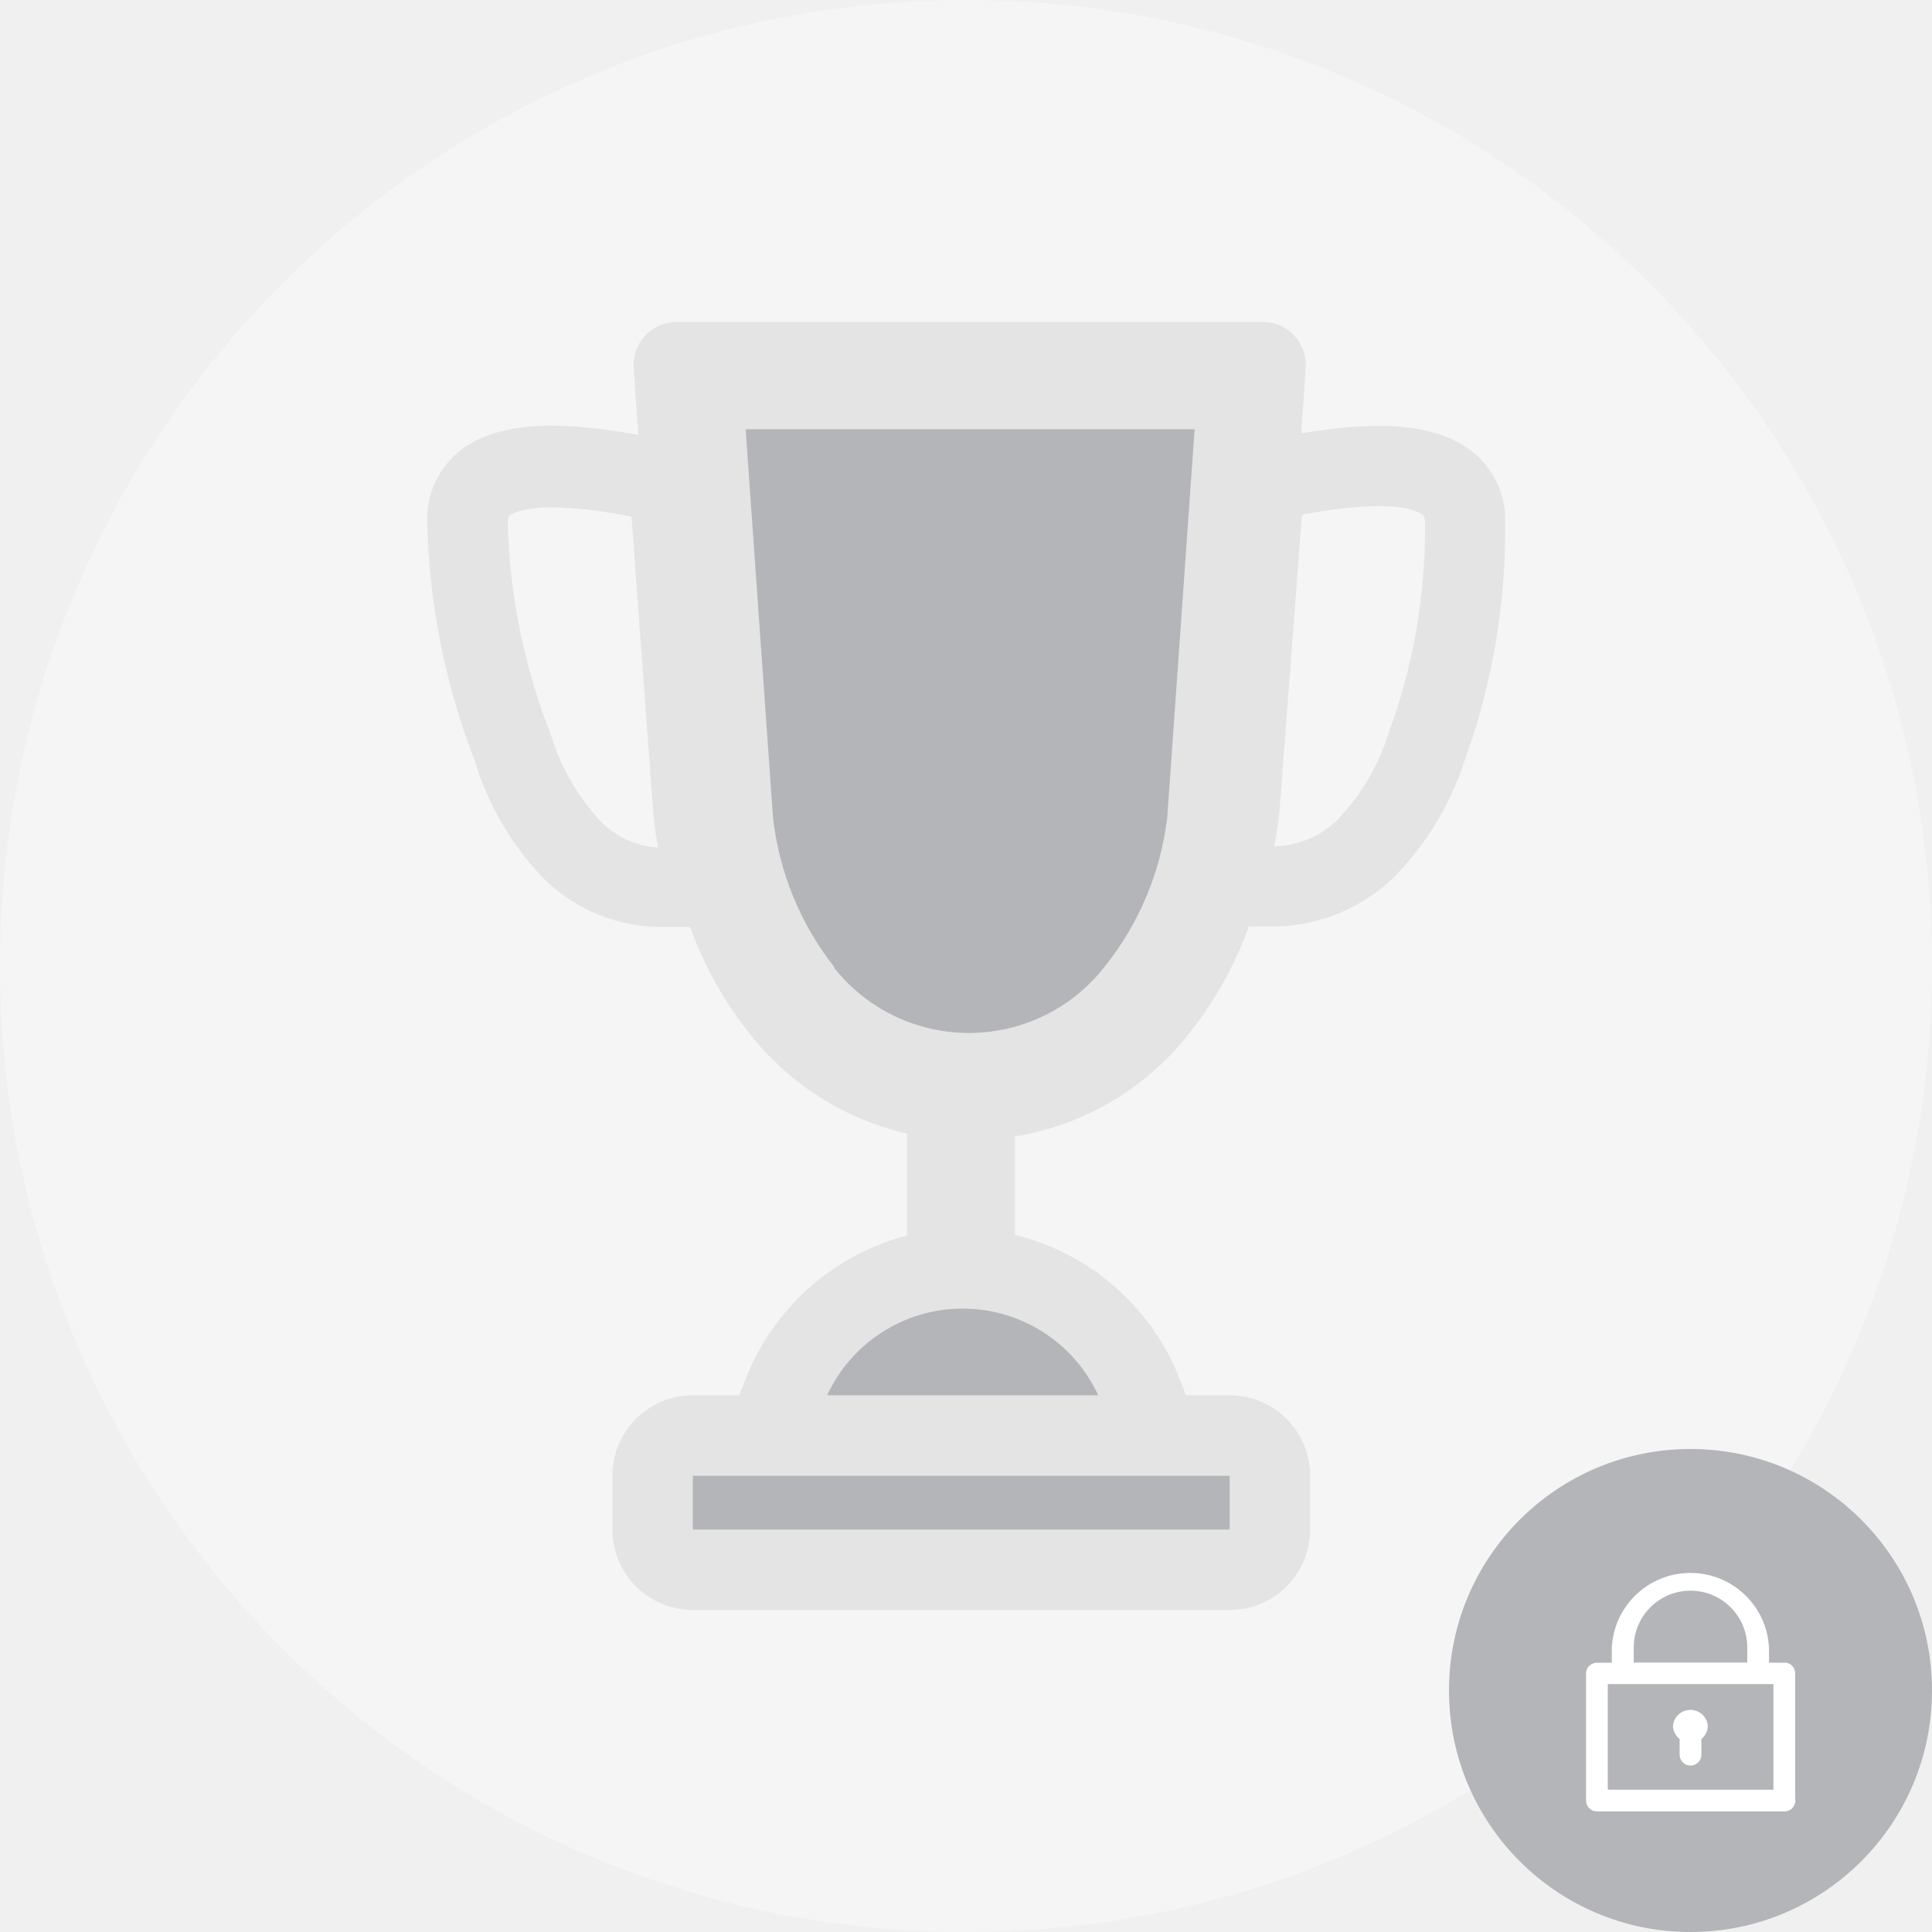
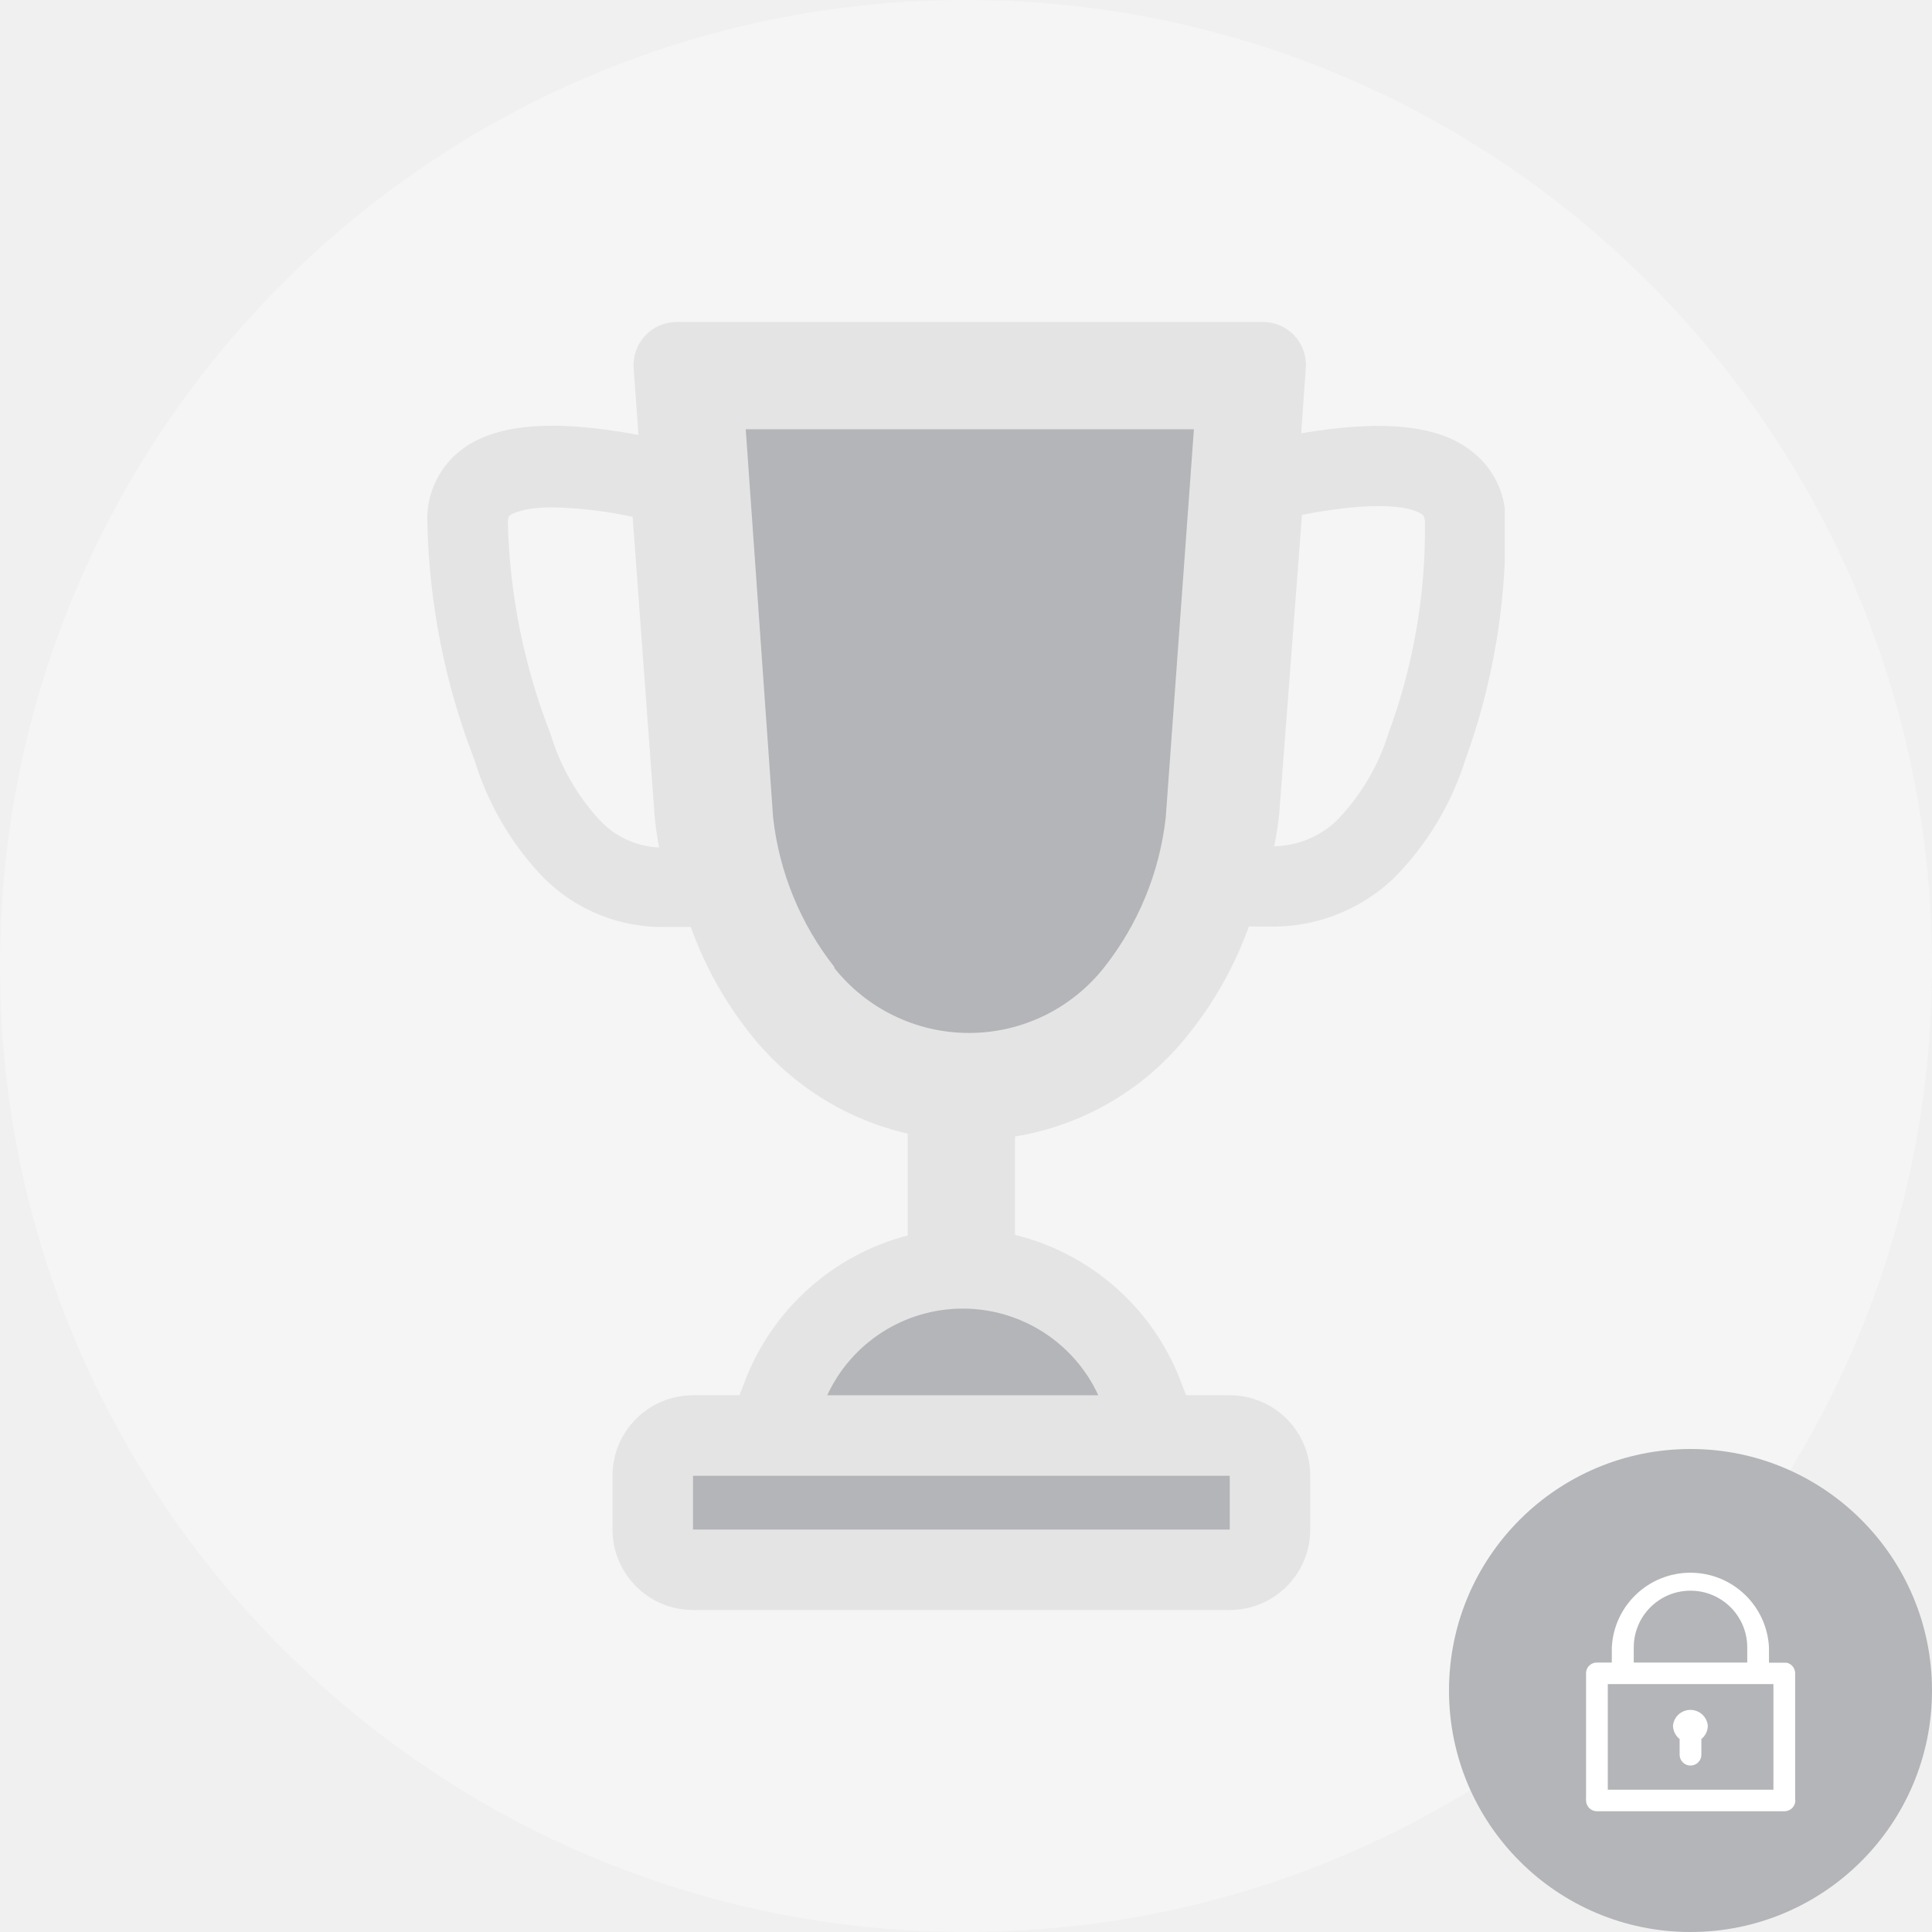
- <svg xmlns="http://www.w3.org/2000/svg" viewBox="0 0 96 96">
+ <svg xmlns="http://www.w3.org/2000/svg" xmlns:xlink="http://www.w3.org/1999/xlink" viewBox="0 0 96 96">
+   <defs>
+     <symbol id="Badge_Background_Locked" data-name="Badge Background Locked" viewBox="0 0 96 96">
+       <circle cx="48" cy="48" r="48" fill="#f5f5f5" />
+     </symbol>
+     <symbol id="Trophy_Badge_Locked" data-name="Trophy Badge Locked" viewBox="0 0 53.53 64">
+       <g>
+         <path d="M51.94,6.46c-1.63-1.33-4.38-1.63-8.52-.93l.23-3.25A2.13,2.13,0,0,0,41.52,0H12.38a2.14,2.14,0,0,0-2.13,2.28l.24,3.33c-4.36-.81-7.21-.54-8.9.82A4.32,4.32,0,0,0,0,10,34.7,34.7,0,0,0,2.34,21.76,14.6,14.6,0,0,0,5.8,27.64a8.33,8.33,0,0,0,6.07,2.42h1.22a18.57,18.57,0,0,0,3.05,5.43,13.9,13.9,0,0,0,7.73,4.84v5.06a11.86,11.86,0,0,0-8.1,7.26l-.26.68H13.2a4,4,0,0,0-4,4V60a4,4,0,0,0,4,4H39.87a4,4,0,0,0,4-4V57.33a4,4,0,0,0-4-4H37.7l-.26-.68a11.83,11.83,0,0,0-8.24-7.29V40.47a13.78,13.78,0,0,0,8.56-5,18.59,18.59,0,0,0,3.06-5.43h.93A8.72,8.72,0,0,0,48,27.66a14.57,14.57,0,0,0,3.57-5.89,33.21,33.21,0,0,0,2-11.72A4.28,4.28,0,0,0,51.94,6.46ZM8.57,24.76a11,11,0,0,1-2.45-4.29A31,31,0,0,1,4,10H4c0-.31.06-.36.1-.39s.56-.4,2.1-.4a21,21,0,0,1,4,.47l1.09,14.83a15,15,0,0,0,.23,1.6A4.27,4.27,0,0,1,8.57,24.76Zm39.19-4.33a10.84,10.84,0,0,1-2.53,4.3,4.6,4.6,0,0,1-3.15,1.32,16.34,16.34,0,0,0,.25-1.63L43.46,9.58c4.59-.88,5.76-.18,6,0,0,0,.12.1.11.42A29.26,29.26,0,0,1,47.76,20.43Z" fill="#e4e4e4" />
+         <path d="M33.34,53.33H19.87a7.42,7.42,0,0,1,13.47,0Zm-20.14,4V60H39.87V57.33Zm7-25.26a8.55,8.55,0,0,0,13.43,0,14.64,14.64,0,0,0,3.06-7.45L38.09,5.33H15.82l1.36,19.29A14.64,14.64,0,0,0,20.24,32.07Z" fill="#b3b5b8" />
+       </g>
+     </symbol>
+     <symbol id="Locked" data-name="Locked" viewBox="0 0 24 24">
+       <circle cx="12" cy="12" r="12" fill="#b3b5b8" />
+       <path d="M12.54,14.41v.78a.54.54,0,0,1-1.08,0v-.78a.86.86,0,0,1-.33-.67.87.87,0,0,1,1.73,0A.85.85,0,0,1,12.54,14.41ZM9.18,9.86a2.82,2.82,0,0,1,5.64,0h0v.75H9.18ZM7.89,11.68h8.23v5.25H7.89ZM17.2,17.4V11.14a.54.54,0,0,0-.42-.52H15.9V9.86h0a3.91,3.91,0,0,0-7.81,0v.75H7.35a.54.54,0,0,0-.54.48v6.26a.41.41,0,0,0,0,.11.54.54,0,0,0,.54.54h9.32a.54.54,0,0,0,.54-.54Z" fill="#fff" fill-rule="evenodd" />
+     </symbol>
+   </defs>
  <g id="Badge_Smoke_Free_Week_Unachieved" data-name="Badge Smoke Free Week Unachieved">
-     <circle cx="48" cy="48" r="48" fill="#f5f5f5" />
-     <g>
-       <circle cx="84" cy="84" r="12" fill="#b3b5b8" />
-       <path d="M84.54,86.41v.78a.54.54,0,0,1-1.08,0v-.78a.86.86,0,0,1-.33-.67.87.87,0,0,1,1.73,0A.85.85,0,0,1,84.54,86.41Zm-3.36-4.55a2.82,2.82,0,0,1,5.64,0h0v.75H81.18Zm-1.29,1.82h8.23v5.25H79.89ZM89.2,89.4V83.14a.54.54,0,0,0-.42-.52H87.9v-.75h0a3.91,3.91,0,0,0-7.81,0v.75h-.74a.54.54,0,0,0-.54.48v6.26a.41.41,0,0,0,0,.11.54.54,0,0,0,.54.54h9.32a.54.54,0,0,0,.54-.54Z" fill="#fff" fill-rule="evenodd" />
-     </g>
-     <g>
-       <path d="M73.18,22.46c-1.64-1.33-4.39-1.63-8.52-.93l.22-3.25A2.13,2.13,0,0,0,62.76,16H33.61a2.13,2.13,0,0,0-2.12,2.28l.23,3.33c-4.36-.81-7.21-.54-8.9.82A4.32,4.32,0,0,0,21.23,26a34.94,34.94,0,0,0,2.34,11.75A14.6,14.6,0,0,0,27,43.64a8.33,8.33,0,0,0,6.07,2.42h1.22a18.59,18.59,0,0,0,3.06,5.43,13.91,13.91,0,0,0,7.72,4.84v5.06A11.82,11.82,0,0,0,37,68.65l-.27.68H34.43a4,4,0,0,0-4,4V76a4,4,0,0,0,4,4H61.1a4,4,0,0,0,4-4V73.33a4,4,0,0,0-4-4H58.93l-.26-.68a11.81,11.81,0,0,0-8.24-7.29V56.47a13.78,13.78,0,0,0,8.56-5,18.37,18.37,0,0,0,3.06-5.43H63a8.72,8.72,0,0,0,6.21-2.4,14.69,14.69,0,0,0,3.58-5.89,33.43,33.43,0,0,0,2-11.72A4.33,4.33,0,0,0,73.18,22.46ZM29.8,40.76a11,11,0,0,1-2.44-4.29A30.77,30.77,0,0,1,25.23,26h0c0-.31.07-.36.1-.39s.56-.4,2.1-.4a20.88,20.88,0,0,1,3.95.47l1.09,14.83c.05.56.14,1.1.23,1.6A4.29,4.29,0,0,1,29.8,40.76ZM69,36.43a10.85,10.85,0,0,1-2.54,4.3,4.57,4.57,0,0,1-3.14,1.32c.1-.53.18-1.06.25-1.63l1.12-14.84c4.6-.88,5.76-.18,6,0,0,0,.12.1.12.42A29.48,29.48,0,0,1,69,36.43Z" fill="#e4e4e4" />
-       <path d="M54.57,69.33H41.1a7.42,7.42,0,0,1,13.47,0Zm-20.14,4V76H61.1V73.33Zm7-25.26a8.55,8.55,0,0,0,13.43,0A14.64,14.64,0,0,0,58,40.62l1.36-19.29H37.05l1.36,19.29A14.64,14.64,0,0,0,41.47,48.07Z" fill="#b3b5b8" />
-     </g>
+     <use width="96" height="96" xlink:href="#Badge_Background_Locked" />
+     <use width="53.54" height="64" transform="translate(21.23 16)" xlink:href="#Trophy_Badge_Locked" />
+     <use width="24" height="24" transform="translate(72 72)" xlink:href="#Locked" />
  </g>
</svg>
